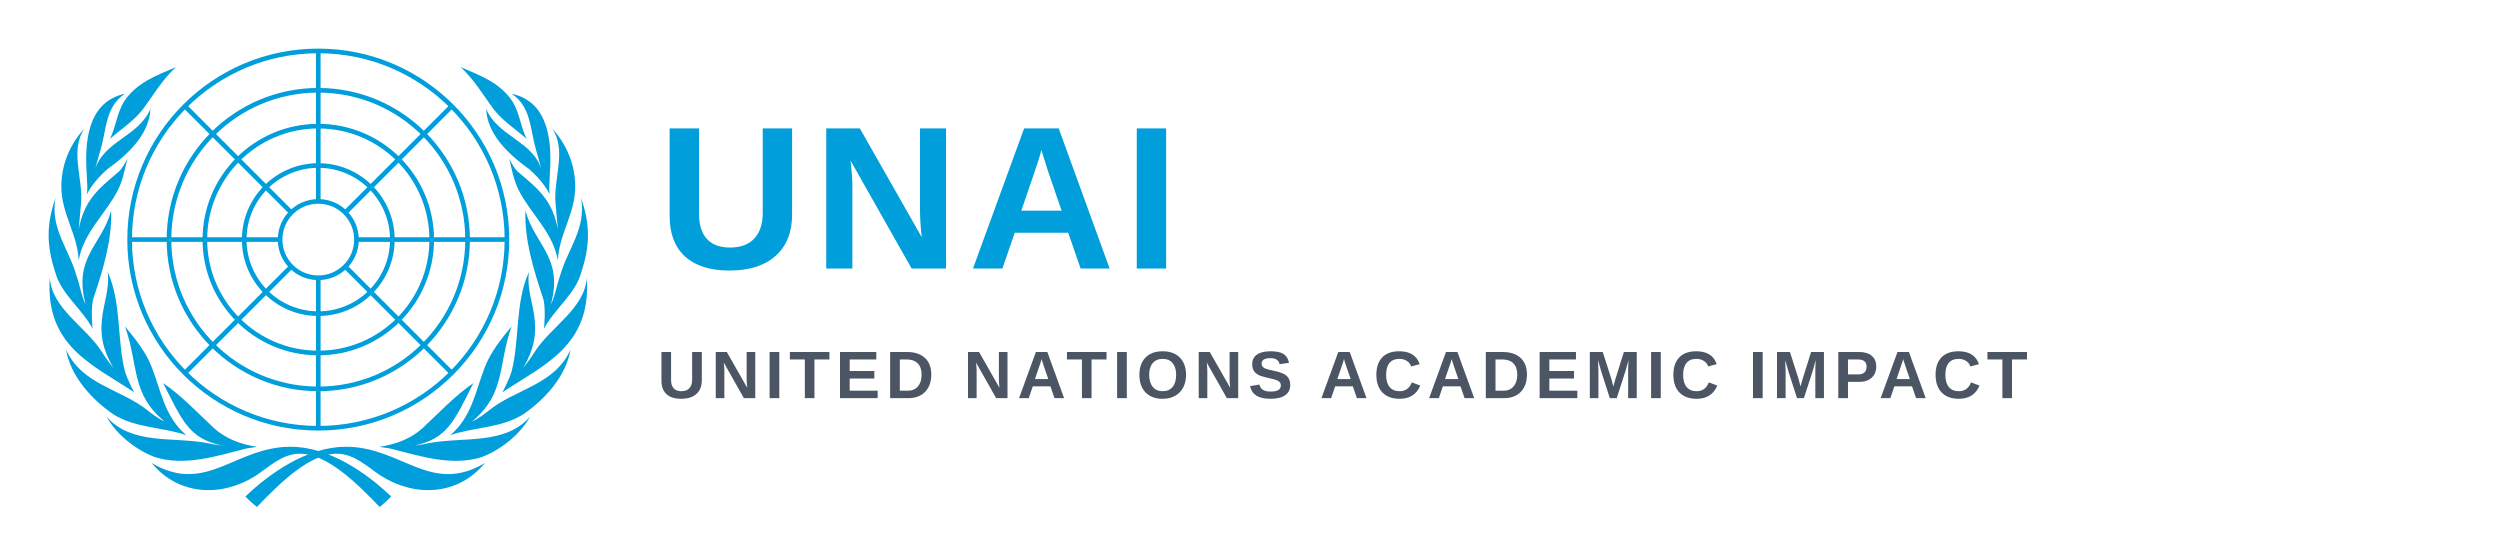
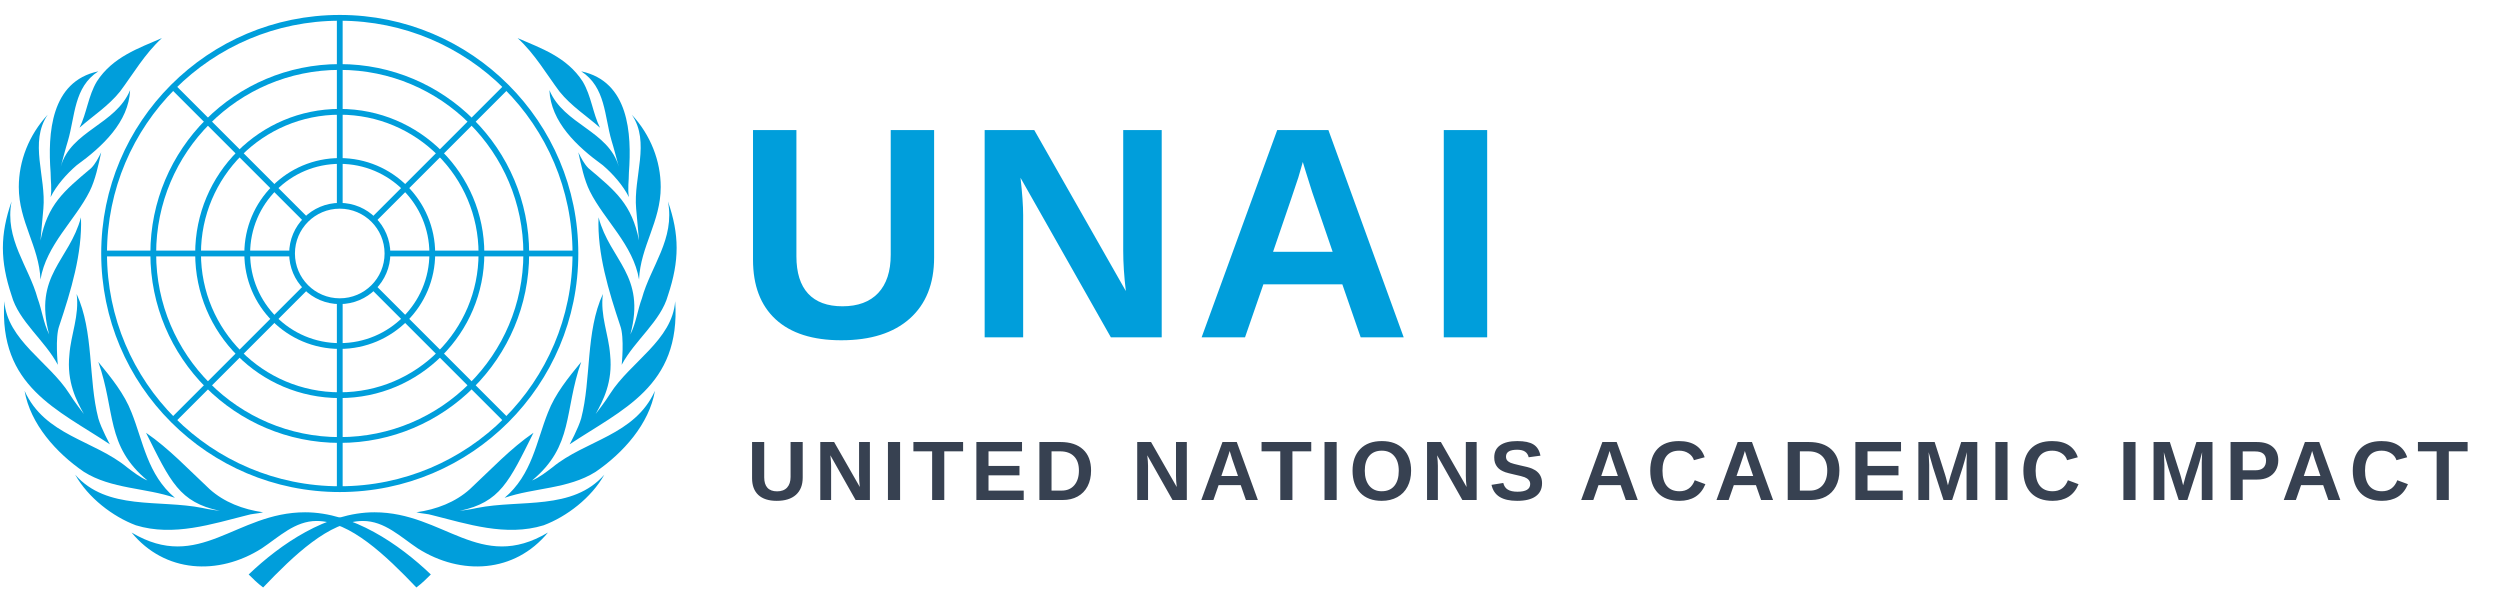
- <svg xmlns="http://www.w3.org/2000/svg" xmlns:xlink="http://www.w3.org/1999/xlink" viewBox="0 0 540 120" height="120" width="540">
-   <g transform="translate(10, 10) scale(0.25)" fill="#009EDB">
+ <svg xmlns="http://www.w3.org/2000/svg" xmlns:xlink="http://www.w3.org/1999/xlink" viewBox="0 0 415 100" height="100" width="415">
+   <g transform="translate(0, 2) scale(0.24)" fill="#009EDB">
    <path id="un-laurel" d="m121 336c-19-16-22-39-30-59-5-13-14-24-23-35 12 34 5 58 34 82-5-2-10-6-14-9-23-19-57-22-71-53 4 23 22 43 41 56 19 12 43 11 63 18m50 12c3-1 7-1 11-2-14-2-27-7-37-16-15-14-28-28-44-39 17 34 23 48 51 54 0 0-8-1-12-2-30-6-66 2-88-23 9 16 26 29 42 35 26 8 53-1 77-7m40-2c-48 0-73 42-120 14 23 28 60 30 90 11 12-8 23-19 38-19 23 0 48 24 69 46 4-3 7-6 10-9-22-21-54-43-87-43m-135-47s-6-11-8-18c-7-27-3-60-15-86 2 15-4 28-5 42-2 19 5 32 10 41 0 0-7-9-10-14-14-22-43-37-45-64-4 59 37 75 73 99m-14-175c4-8 6-18 8-27-2 4-4 8-7 11-19 16-30 25-35 50l2-22c2-22-10-46 3-65-13 14-20 32-20 50 0 24 14 41 15 64 4-24 24-41 34-61m-7-44c9-8 20-15 28-25 9-12 17-26 29-37-16 7-34 13-45 30-6 10-7 22-12 32m-20 48c4-8 11-16 18-22 18-13 36-30 37-52-10 24-41 28-48 53 0 0 4-15 5-18 5-17 4-37 21-48-33 7-35 43-33 70 0 6 1 11 0 17m5 116s-2-19 1-27c8-24 16-50 15-75-8 30-33 40-22 81-4-8-5-17-8-25-6-22-23-41-18-67-8 23-8 41 0 65 5 18 23 31 32 48" />
    <use transform="matrix(-1,0,0,1,470,0)" xlink:href="#un-laurel" />
    <g stroke="#009EDB" stroke-width="4" fill="none">
      <circle cx="235" cy="167" r="163" />
      <circle cx="235" cy="167" r="129" />
      <circle cx="235" cy="167" r="98" />
      <circle cx="235" cy="167" r="64" />
      <circle cx="235" cy="167" r="33" />
      <path d="m235 4v130m0 66v130m-115-278 92 92m46 46 92 92m-278-115h130m66 0h130m-278 115 92-92m46-46 92-92" />
    </g>
  </g>
-   <text x="142" y="58" font-family="'Helvetica Neue', Arial, sans-serif" font-weight="900" font-size="44" fill="#009EDB" letter-spacing="0.04em">UNAI</text>
-   <text x="142" y="86" font-family="'Helvetica Neue', Arial, sans-serif" font-weight="700" font-size="14.5" fill="#4B5563" letter-spacing="0.08em">UNITED NATIONS ACADEMIC IMPACT</text>
+   <text x="122" y="56" font-family="'Helvetica Neue', Arial, sans-serif" font-weight="900" font-size="50" fill="#009EDB" letter-spacing="0.04em">UNAI</text>
+   <text x="124" y="83" font-family="'Helvetica Neue', Arial, sans-serif" font-weight="700" font-size="14" fill="#374151" letter-spacing="0.08em">UNITED NATIONS ACADEMIC IMPACT</text>
</svg>
